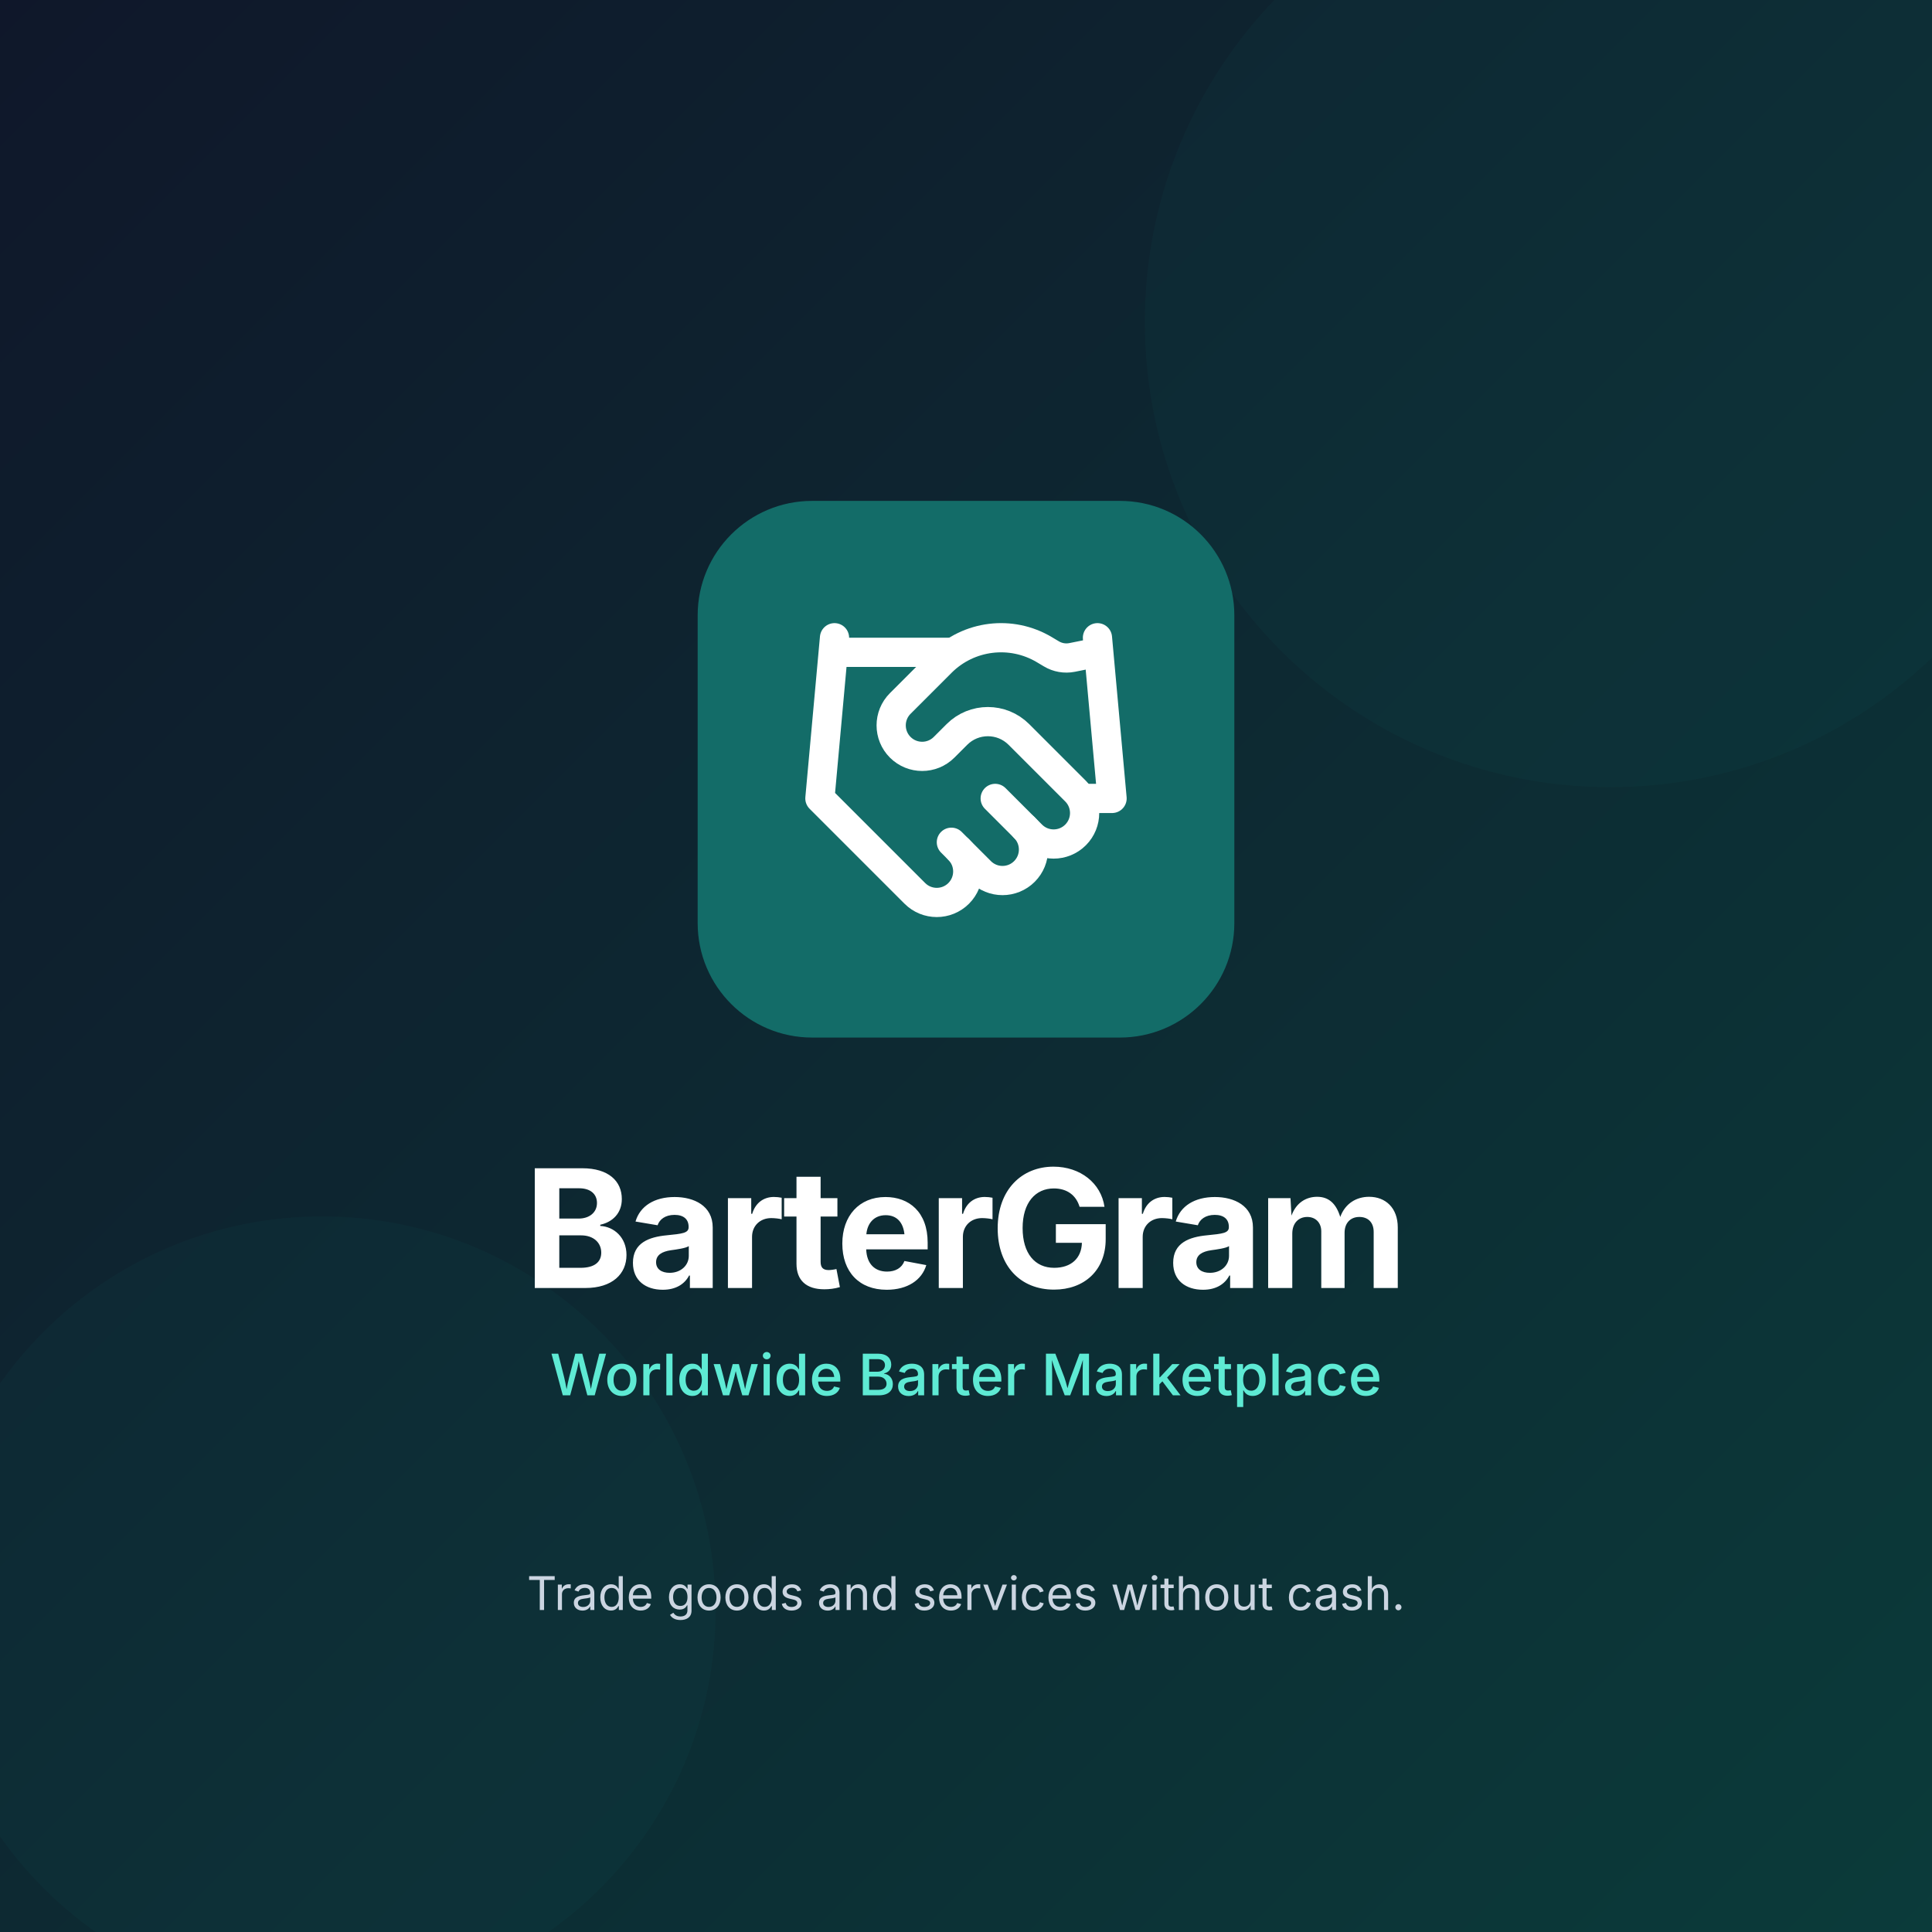
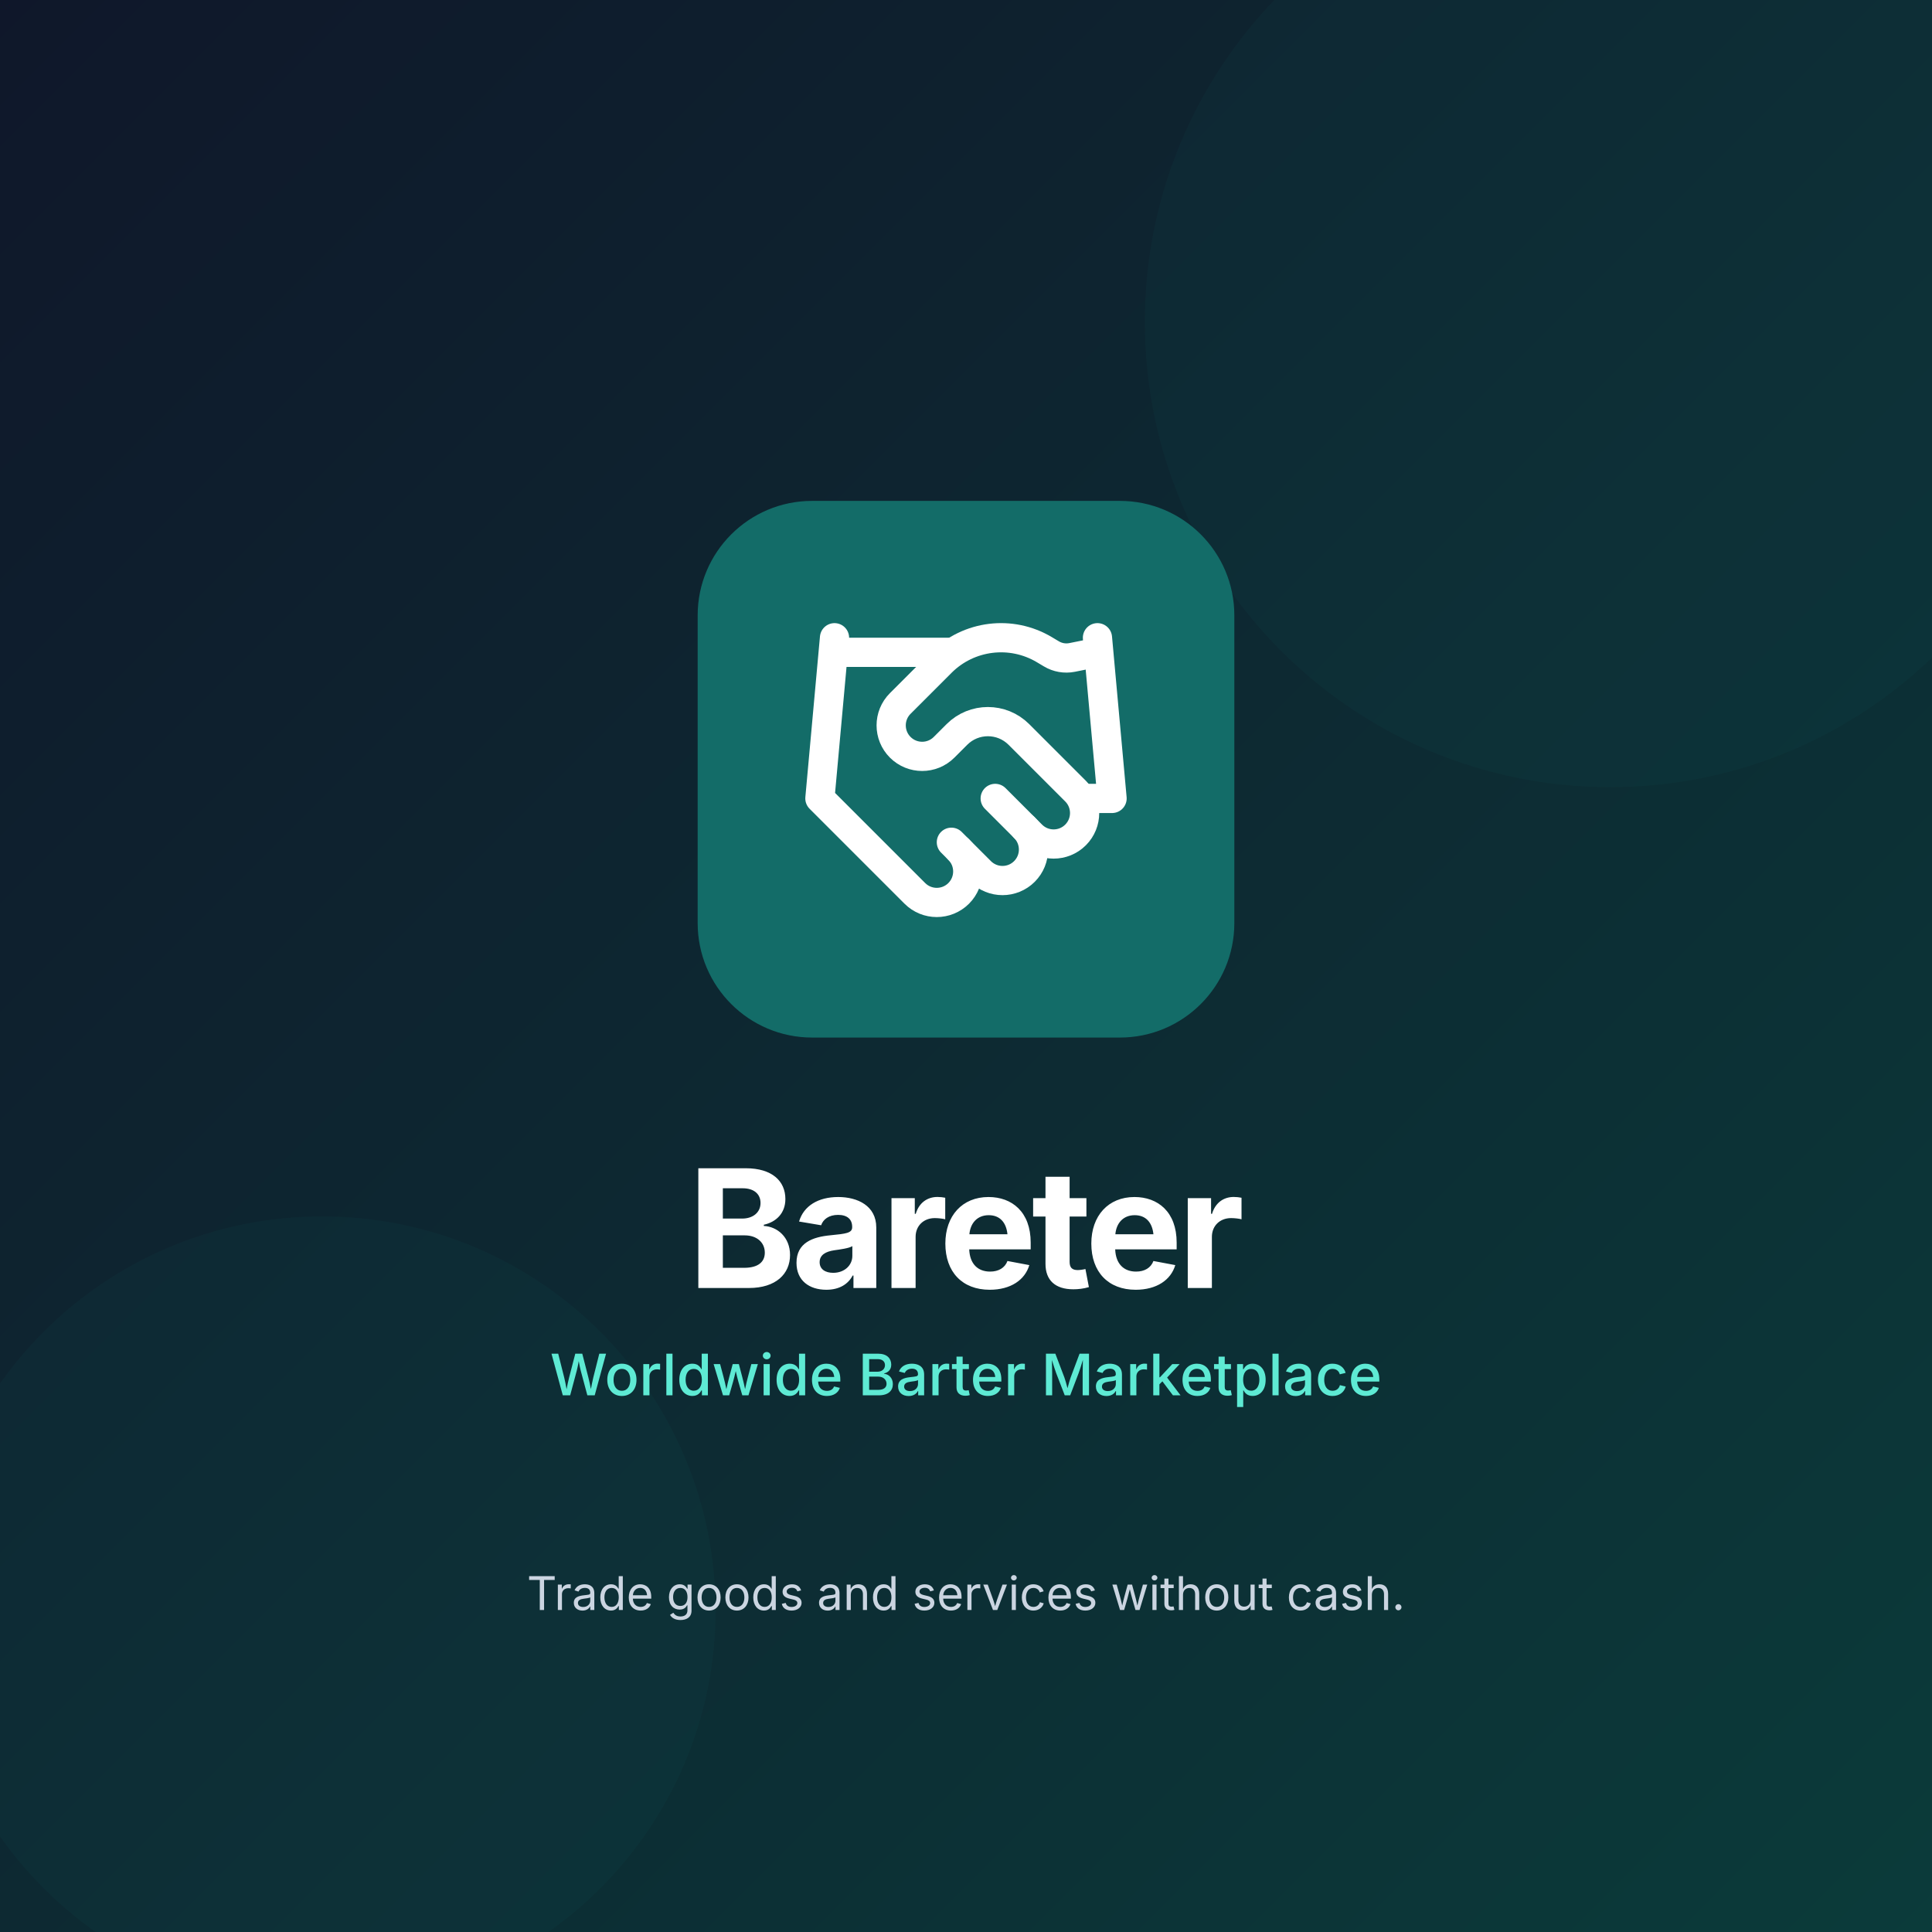
<svg xmlns="http://www.w3.org/2000/svg" viewBox="0 0 1080 1080" width="1080" height="1080">
  <defs>
    <linearGradient id="bg" x1="0" y1="0" x2="1" y2="1">
      <stop offset="0" stop-color="#0f172a" />
      <stop offset="1" stop-color="#0b3b3a" />
    </linearGradient>
  </defs>
  <rect width="1080" height="1080" fill="url(#bg)" />
  <g opacity="0.08">
    <circle cx="900" cy="180" r="260" fill="#136c68" />
    <circle cx="180" cy="900" r="220" fill="#136c68" />
  </g>
  <g transform="translate(390 280)">
    <rect width="300" height="300" rx="64" ry="64" fill="#136c68" />
    <g transform="translate(52 52) scale(8.166)" fill="none" stroke="#ffffff" stroke-width="2" stroke-linecap="round" stroke-linejoin="round">
      <path d="m11 17 2 2a1 1 0 1 0 3-3" />
      <path d="m14 14 2.5 2.5a1 1 0 1 0 3-3l-3.88-3.88a3 3 0 0 0-4.24 0l-.88.88a1 1 0 1 1-3-3l2.81-2.81a5.79 5.79 0 0 1 7.06-.87l.47.28a2 2 0 0 0 1.42.25L21 4" />
      <path d="m21 3 1 11h-2" />
      <path d="M3 3 2 14l6.5 6.5a1 1 0 1 0 3-3" />
      <path d="M3 4h8" />
    </g>
  </g>
-   <text x="540" y="720" text-anchor="middle" font-family="DM Sans, Inter, system-ui, sans-serif" font-size="92" font-weight="700" fill="#ffffff" letter-spacing="-3">BarterGram</text>
+   <text x="540" y="720" text-anchor="middle" font-family="DM Sans, Inter, system-ui, sans-serif" font-size="92" font-weight="700" fill="#ffffff" letter-spacing="-3">Bareter</text>
  <text x="540" y="780" text-anchor="middle" font-family="DM Sans, Inter, system-ui, sans-serif" font-size="32" font-weight="500" fill="#5eead4">Worldwide Barter Marketplace</text>
  <text x="540" y="900" text-anchor="middle" font-family="DM Sans, Inter, system-ui, sans-serif" font-size="26" font-weight="400" fill="#cbd5e1">Trade goods and services without cash.</text>
</svg>
